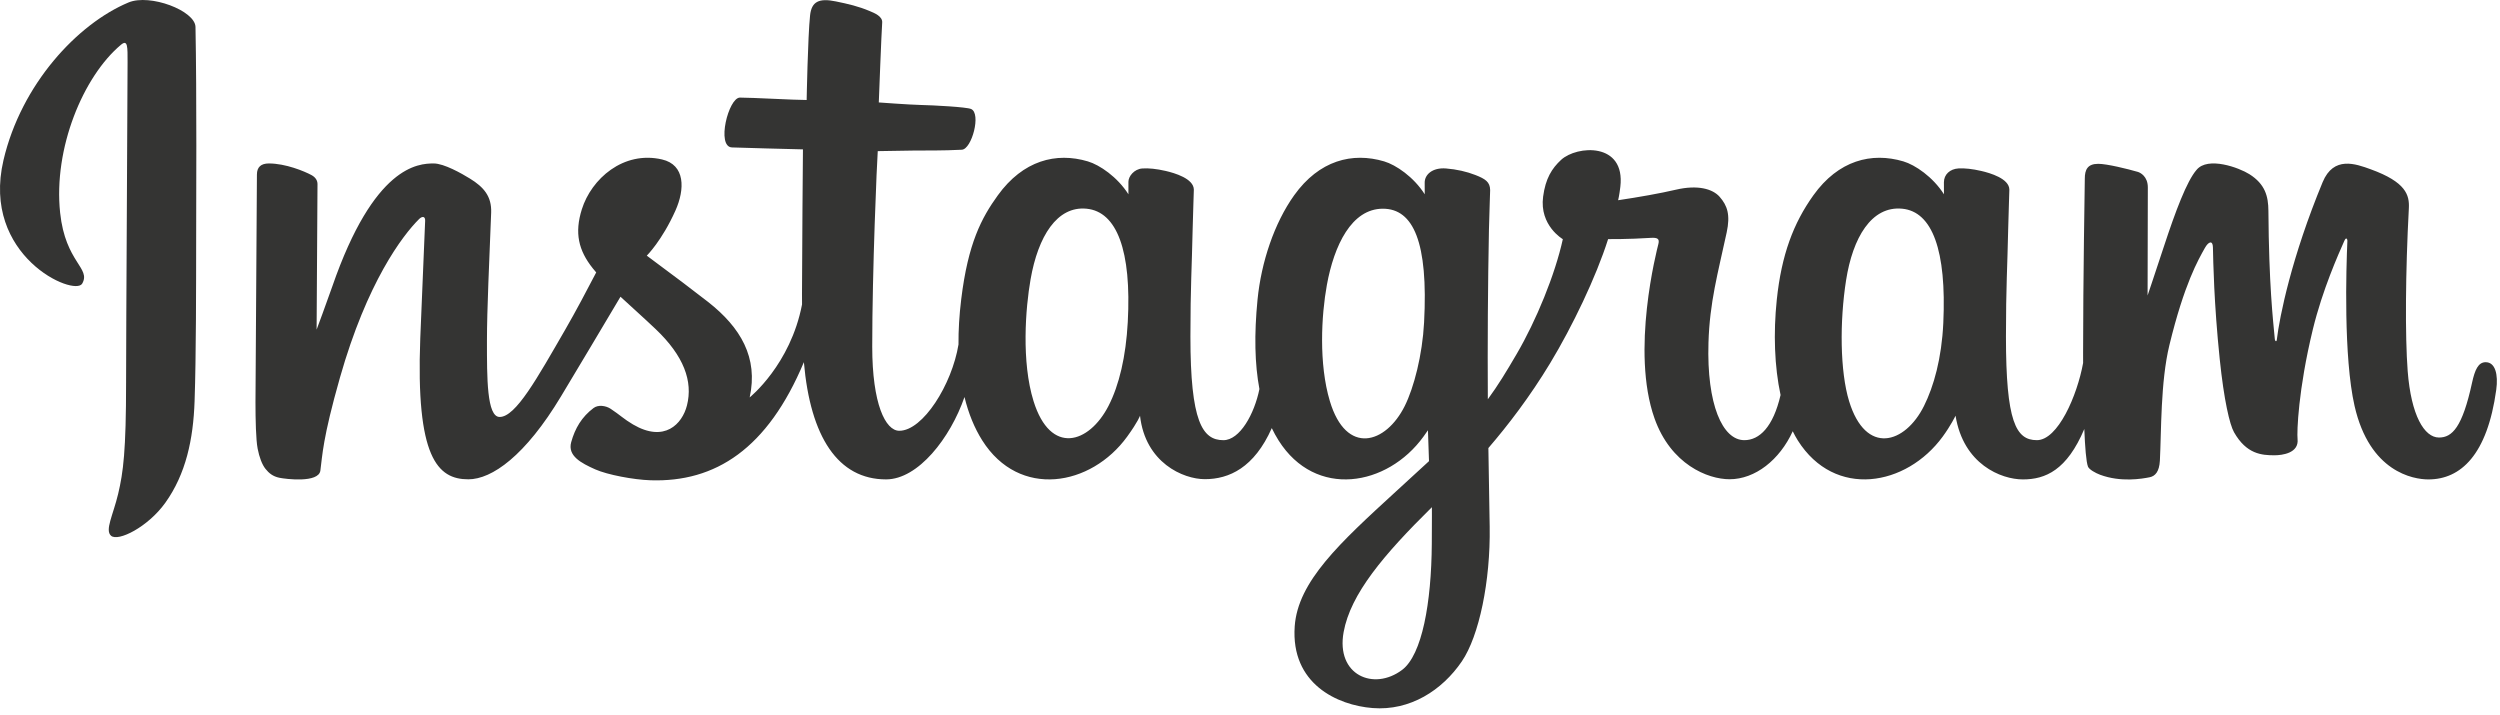
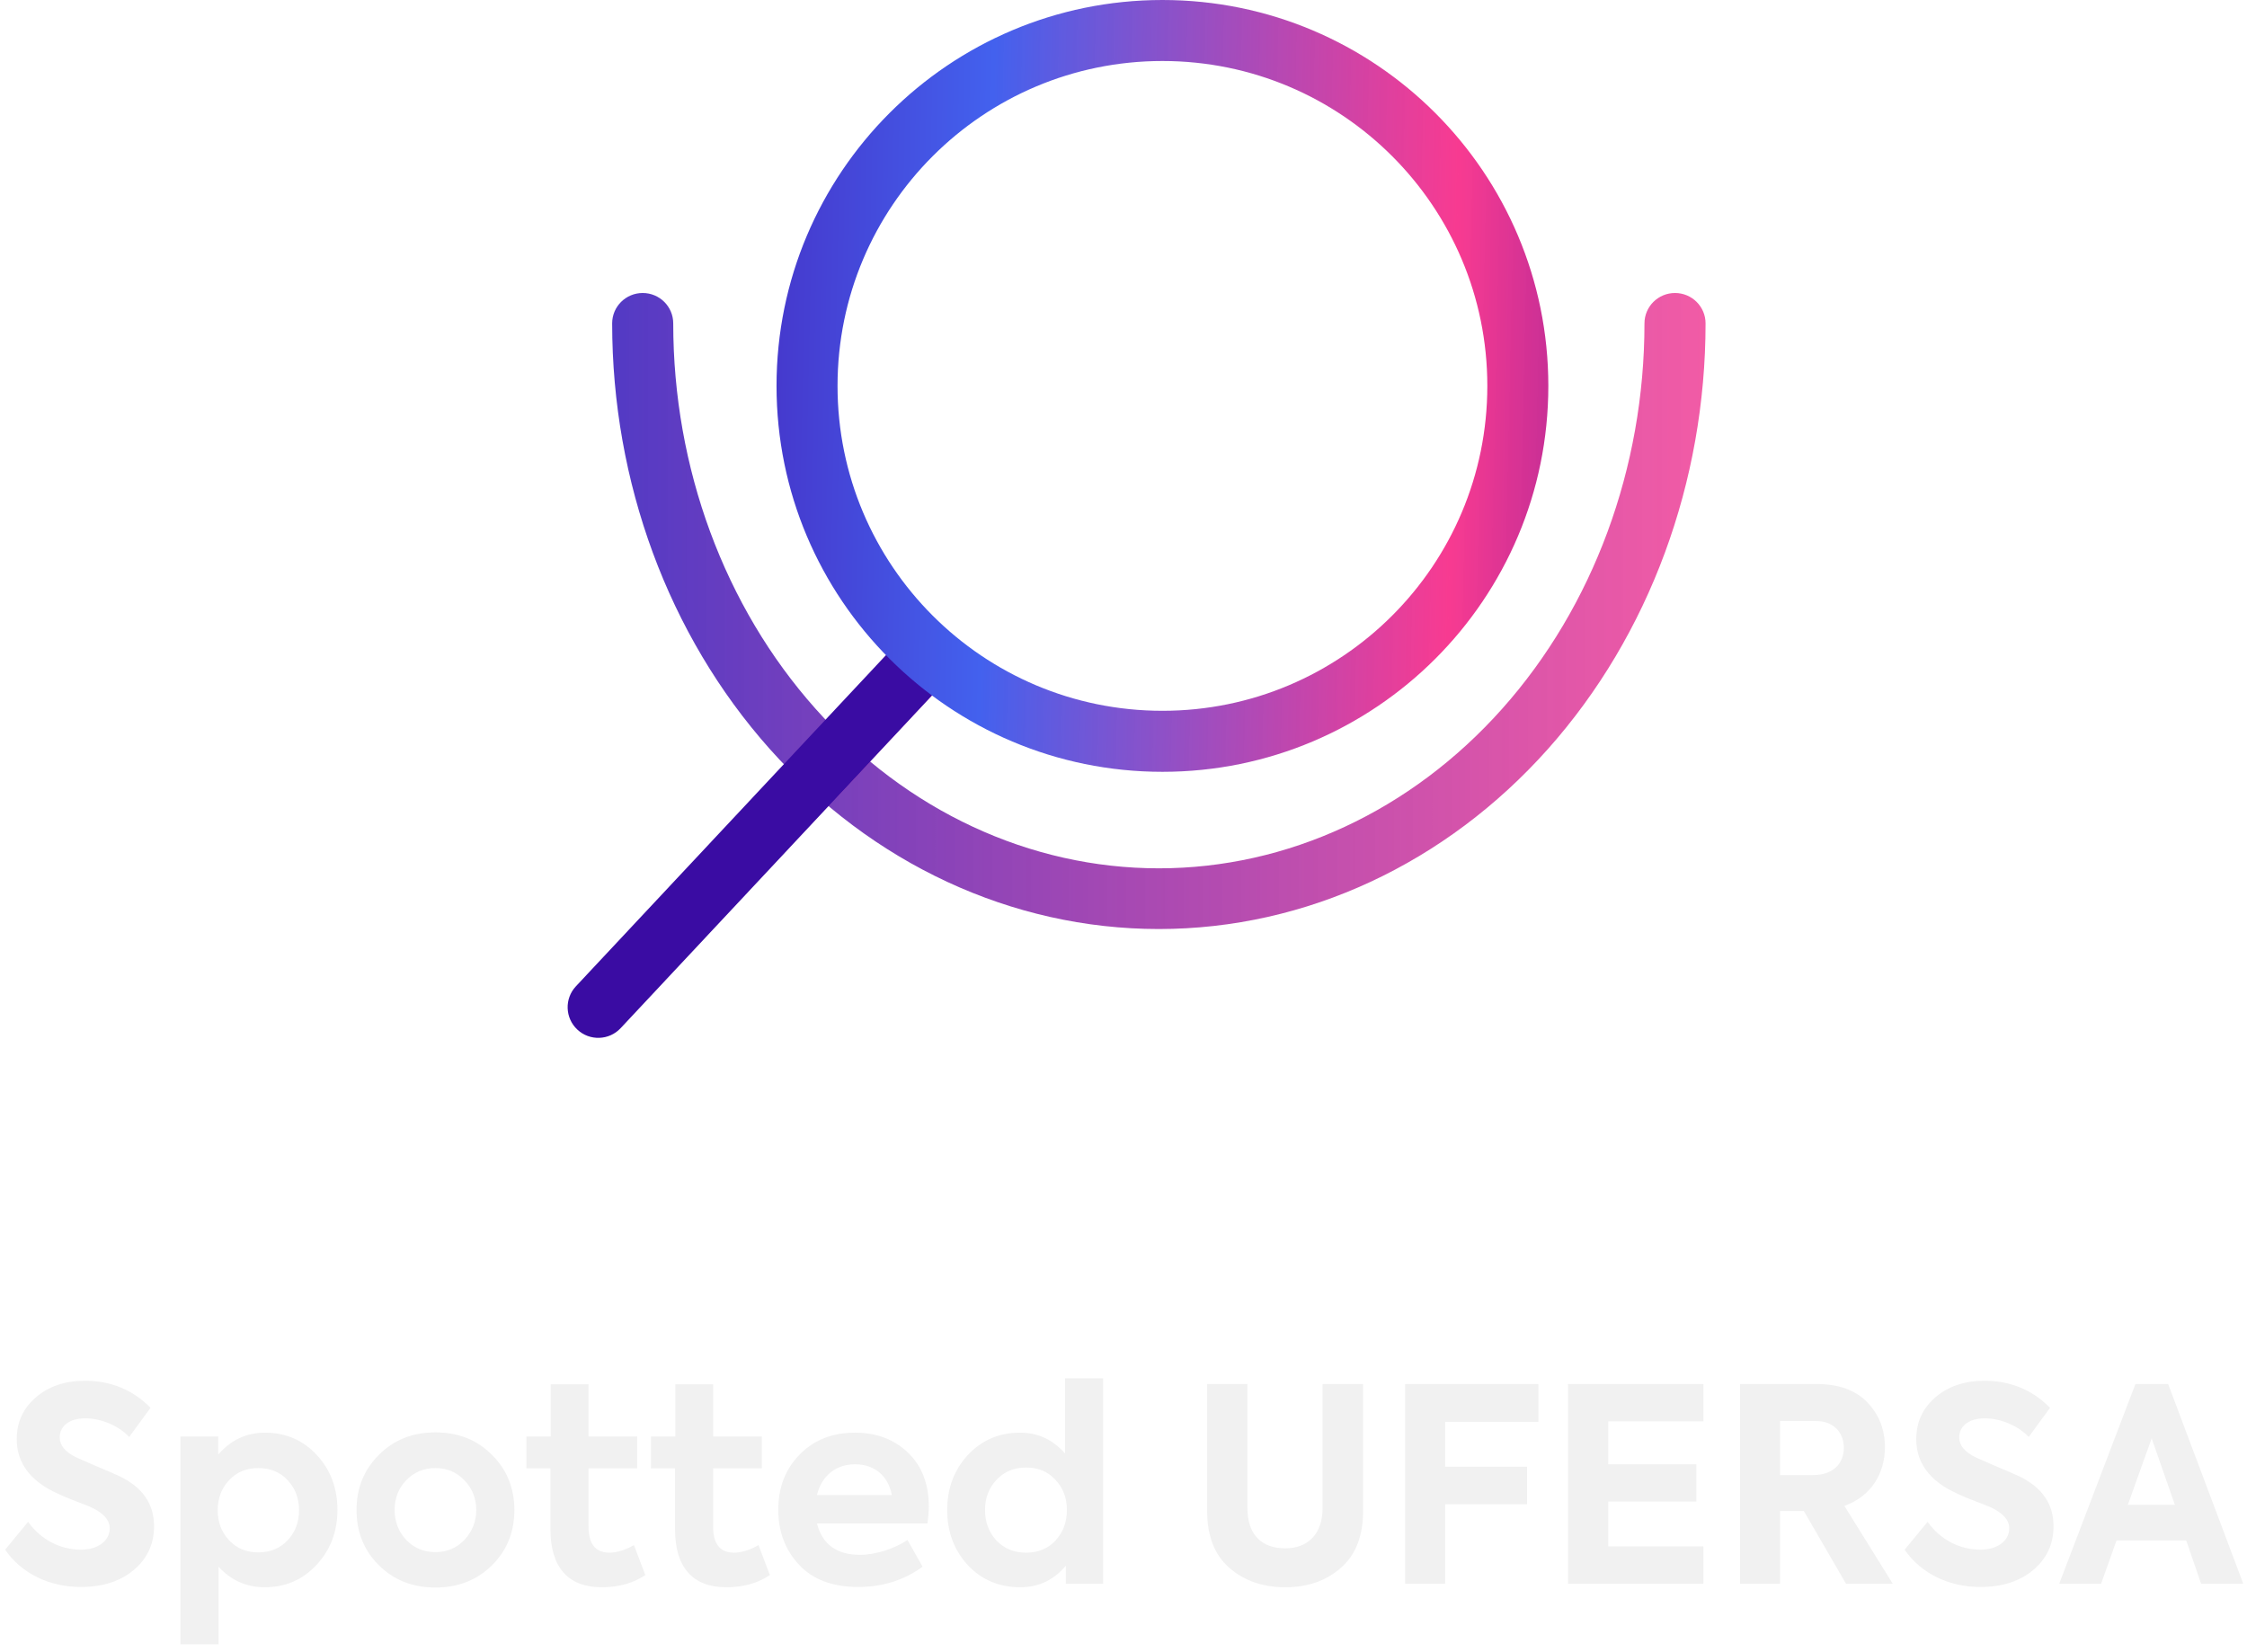
- <svg xmlns="http://www.w3.org/2000/svg" width="168" height="48" viewBox="0 0 168 48" fill="none">
-   <path d="M8.636 0.166C5.201 1.604 1.426 5.664 0.234 10.763C-1.277 17.221 5.007 19.953 5.523 19.059C6.13 18.006 4.397 17.651 4.041 14.299C3.58 9.971 5.592 5.134 8.125 3.012C8.595 2.618 8.573 3.167 8.573 4.182C8.573 5.997 8.473 22.292 8.473 25.692C8.473 30.294 8.283 31.747 7.941 33.183C7.595 34.638 7.039 35.621 7.46 36C7.931 36.423 9.941 35.416 11.105 33.792C12.5 31.844 12.989 29.505 13.076 26.965C13.182 23.903 13.178 19.044 13.182 16.272C13.186 13.731 13.225 6.288 13.137 1.813C13.116 0.715 10.072 -0.436 8.636 0.166" fill="#343433" />
-   <path d="M130.59 21.701C130.479 24.093 129.949 25.963 129.292 27.282C128.02 29.835 125.38 30.628 124.259 26.958C123.648 24.957 123.619 21.615 124.058 18.823C124.505 15.979 125.754 13.831 127.821 14.024C129.86 14.216 130.814 16.843 130.59 21.701V21.701ZM96.217 36.543C96.19 40.518 95.564 44.003 94.223 45.016C92.32 46.451 89.762 45.374 90.292 42.474C90.76 39.907 92.977 37.286 96.223 34.083C96.223 34.083 96.23 34.813 96.217 36.543ZM95.698 21.677C95.582 23.857 95.017 26.045 94.4 27.282C93.128 29.835 90.469 30.634 89.367 26.958C88.613 24.446 88.794 21.196 89.166 19.148C89.65 16.49 90.823 14.025 92.929 14.025C94.977 14.025 95.987 16.271 95.698 21.677ZM75.786 21.645C75.661 23.952 75.211 25.881 74.489 27.282C73.182 29.818 70.596 30.622 69.455 26.958C68.633 24.316 68.913 20.713 69.255 18.767C69.762 15.878 71.033 13.831 73.017 14.025C75.055 14.224 76.046 16.843 75.786 21.645V21.645ZM167.036 24.34C166.538 24.34 166.311 24.853 166.122 25.717C165.47 28.724 164.784 29.402 163.9 29.402C162.912 29.402 162.025 27.914 161.796 24.935C161.617 22.592 161.646 18.279 161.875 13.989C161.922 13.107 161.679 12.235 159.315 11.377C158.297 11.007 156.819 10.463 156.082 12.24C154.002 17.262 153.188 21.248 152.996 22.867C152.986 22.951 152.884 22.969 152.866 22.773C152.744 21.476 152.471 19.118 152.437 14.166C152.43 13.2 152.226 12.378 151.159 11.705C150.467 11.267 148.366 10.495 147.61 11.414C146.954 12.166 146.195 14.189 145.406 16.588C144.765 18.538 144.318 19.856 144.318 19.856C144.318 19.856 144.327 14.596 144.334 12.601C144.338 11.848 143.821 11.598 143.666 11.552C142.965 11.349 141.585 11.009 140.999 11.009C140.275 11.009 140.099 11.413 140.099 12.002C140.099 12.079 139.984 18.927 139.984 23.715C139.984 23.923 139.984 24.15 139.985 24.392C139.586 26.592 138.289 29.579 136.878 29.579C135.466 29.579 134.8 28.331 134.8 22.622C134.8 19.292 134.9 17.844 134.949 15.435C134.977 14.048 135.033 12.983 135.029 12.741C135.019 12 133.737 11.626 133.14 11.488C132.541 11.349 132.02 11.295 131.614 11.318C131.038 11.351 130.631 11.728 130.631 12.248C130.631 12.526 130.634 13.056 130.634 13.056C129.893 11.89 128.7 11.08 127.907 10.845C125.77 10.21 123.54 10.772 121.858 13.126C120.521 14.996 119.716 17.114 119.398 20.157C119.167 22.381 119.242 24.637 119.654 26.545C119.156 28.698 118.232 29.579 117.22 29.579C115.75 29.579 114.685 27.181 114.809 23.033C114.89 20.305 115.436 18.39 116.033 15.62C116.288 14.439 116.081 13.821 115.562 13.228C115.087 12.685 114.073 12.407 112.617 12.748C111.579 12.992 110.095 13.254 108.738 13.455C108.738 13.455 108.82 13.128 108.887 12.552C109.24 9.531 105.957 9.775 104.909 10.74C104.284 11.317 103.858 11.996 103.697 13.218C103.44 15.157 105.022 16.072 105.022 16.072C104.503 18.447 103.231 21.549 101.918 23.792C101.215 24.994 100.677 25.884 99.982 26.831C99.96 23.032 99.984 19.234 100.057 15.436C100.085 14.049 100.141 13.011 100.138 12.77C100.13 12.228 99.813 12.023 99.155 11.764C98.572 11.534 97.884 11.376 97.169 11.32C96.268 11.25 95.725 11.728 95.739 12.293C95.742 12.4 95.742 13.056 95.742 13.056C95.001 11.89 93.808 11.08 93.015 10.845C90.878 10.21 88.648 10.772 86.966 13.126C85.63 14.996 84.754 17.62 84.506 20.134C84.275 22.476 84.318 24.467 84.633 26.144C84.293 27.823 83.316 29.58 82.212 29.58C80.799 29.58 79.996 28.331 79.996 22.622C79.996 19.292 80.096 17.844 80.145 15.435C80.174 14.049 80.229 12.983 80.226 12.741C80.215 12 78.933 11.627 78.337 11.488C77.713 11.343 77.174 11.291 76.76 11.321C76.214 11.362 75.83 11.851 75.83 12.215V13.056C75.089 11.89 73.896 11.08 73.103 10.845C70.966 10.21 68.749 10.781 67.054 13.126C65.95 14.654 65.055 16.349 64.595 20.1C64.462 21.184 64.403 22.2 64.411 23.148C63.97 25.843 62.024 28.948 60.432 28.948C59.501 28.948 58.614 27.141 58.614 23.291C58.614 18.162 58.931 10.86 58.985 10.156C58.985 10.156 60.996 10.122 61.385 10.117C62.389 10.106 63.297 10.13 64.634 10.062C65.304 10.028 65.949 7.622 65.258 7.325C64.944 7.19 62.728 7.072 61.85 7.053C61.111 7.037 59.055 6.884 59.055 6.884C59.055 6.884 59.24 2.037 59.283 1.525C59.319 1.098 58.767 0.879 58.45 0.746C57.681 0.42 56.992 0.264 56.175 0.096C55.047 -0.137 54.535 0.091 54.436 1.042C54.285 2.487 54.207 6.72 54.207 6.72C53.379 6.72 50.551 6.558 49.723 6.558C48.954 6.558 48.124 9.867 49.188 9.907C50.411 9.955 52.544 9.996 53.958 10.038C53.958 10.038 53.894 17.461 53.894 19.753C53.894 19.997 53.896 20.232 53.897 20.459C53.119 24.515 50.378 26.706 50.378 26.706C50.967 24.023 49.764 22.008 47.599 20.302C46.801 19.674 45.226 18.484 43.464 17.18C43.464 17.18 44.484 16.174 45.39 14.15C46.031 12.716 46.059 11.076 44.484 10.714C41.883 10.115 39.738 12.026 39.099 14.066C38.603 15.646 38.867 16.818 39.838 18.035C39.909 18.125 39.986 18.216 40.065 18.307C39.478 19.439 38.672 20.962 37.988 22.144C36.092 25.425 34.66 28.02 33.577 28.02C32.712 28.02 32.723 25.385 32.723 22.918C32.723 20.792 32.88 17.595 33.006 14.285C33.047 13.19 32.5 12.566 31.582 12.002C31.025 11.658 29.835 10.984 29.146 10.984C28.114 10.984 25.138 11.124 22.327 19.258C21.972 20.283 21.276 22.151 21.276 22.151L21.336 12.37C21.336 12.14 21.214 11.919 20.934 11.767C20.46 11.51 19.195 10.984 18.069 10.984C17.534 10.984 17.265 11.233 17.265 11.73L17.168 27.033C17.168 28.196 17.198 29.552 17.313 30.145C17.427 30.739 17.613 31.222 17.843 31.51C18.072 31.797 18.338 32.016 18.775 32.106C19.183 32.19 21.413 32.476 21.529 31.624C21.668 30.602 21.673 29.498 22.844 25.377C24.668 18.961 27.045 15.831 28.163 14.72C28.358 14.525 28.581 14.514 28.57 14.832C28.523 16.238 28.355 19.753 28.242 22.738C27.939 30.729 29.393 32.21 31.47 32.21C33.059 32.21 35.3 30.631 37.701 26.634C39.039 24.407 40.371 22.175 41.697 19.94C42.424 20.614 43.241 21.339 44.057 22.113C45.954 23.914 46.577 25.625 46.163 27.247C45.848 28.488 44.657 29.767 42.539 28.524C41.922 28.162 41.658 27.881 41.037 27.472C40.704 27.253 40.195 27.187 39.889 27.418C39.096 28.015 38.643 28.776 38.383 29.718C38.132 30.634 39.049 31.118 40.001 31.542C40.82 31.907 42.58 32.237 43.703 32.274C48.077 32.421 51.581 30.162 54.021 24.337C54.457 29.368 56.316 32.215 59.544 32.215C61.703 32.215 63.867 29.425 64.814 26.68C65.085 27.799 65.488 28.772 66.007 29.595C68.495 33.536 73.321 32.688 75.746 29.341C76.495 28.306 76.609 27.935 76.609 27.935C76.963 31.095 79.508 32.2 80.966 32.2C82.598 32.2 84.283 31.428 85.464 28.769C85.602 29.058 85.754 29.334 85.919 29.595C88.406 33.536 93.233 32.688 95.657 29.341C95.772 29.184 95.871 29.042 95.958 28.913L96.029 30.989L93.797 33.037C90.055 36.466 87.213 39.066 87.004 42.095C86.738 45.957 89.868 47.393 92.24 47.581C94.754 47.78 96.911 46.39 98.235 44.445C99.4 42.732 100.163 39.047 100.107 35.407C100.085 33.949 100.047 32.096 100.019 30.109C101.332 28.584 102.812 26.656 104.174 24.4C105.659 21.942 107.25 18.639 108.065 16.069C108.065 16.069 109.448 16.082 110.923 15.985C111.395 15.954 111.531 16.051 111.443 16.396C111.338 16.814 109.579 23.598 111.184 28.117C112.283 31.21 114.759 32.205 116.228 32.205C117.947 32.205 119.591 30.907 120.472 28.98C120.579 29.195 120.689 29.403 120.811 29.595C123.299 33.537 128.108 32.683 130.549 29.341C131.1 28.587 131.413 27.935 131.413 27.935C131.937 31.206 134.481 32.217 135.938 32.217C137.456 32.217 138.896 31.594 140.065 28.829C140.114 30.047 140.191 31.042 140.312 31.356C140.386 31.548 140.817 31.789 141.131 31.905C142.52 32.42 143.935 32.177 144.459 32.071C144.822 31.997 145.105 31.706 145.144 30.954C145.246 28.98 145.184 25.663 145.782 23.198C146.786 19.061 147.724 17.456 148.168 16.662C148.417 16.216 148.697 16.143 148.708 16.614C148.729 17.568 148.776 20.366 149.165 24.128C149.451 26.893 149.833 28.528 150.126 29.046C150.964 30.525 151.998 30.595 152.84 30.595C153.376 30.595 154.497 30.447 154.396 29.506C154.347 29.047 154.433 26.21 155.423 22.134C156.07 19.473 157.148 17.068 157.537 16.189C157.681 15.865 157.748 16.12 157.745 16.17C157.663 18.003 157.479 23.998 158.226 27.277C159.239 31.719 162.167 32.217 163.187 32.217C165.366 32.217 167.147 30.559 167.747 26.199C167.892 25.15 167.678 24.34 167.036 24.34Z" fill="#343433" />
+ <svg xmlns="http://www.w3.org/2000/svg" width="166" height="122" viewBox="0 0 166 122" fill="none">
+   <path fill-rule="evenodd" clip-rule="evenodd" d="M123.744 21.646C124.99 21.646 126 22.65 126 23.889C126 35.592 121.862 46.909 114.358 55.331C106.838 63.769 96.512 68.633 85.612 68.633C74.711 68.633 64.386 63.769 56.866 55.331C49.361 46.909 45.224 35.592 45.224 23.889C45.224 22.65 46.234 21.646 47.48 21.646C48.726 21.646 49.736 22.65 49.736 23.889C49.736 34.566 53.516 44.806 60.244 52.356C66.972 59.907 76.097 64.148 85.612 64.148C95.126 64.148 104.252 59.907 110.98 52.356C117.708 44.806 121.487 34.566 121.487 23.889C121.487 22.65 122.498 21.646 123.744 21.646Z" fill="url(#paint0_linear_0_1)" />
+   <path fill-rule="evenodd" clip-rule="evenodd" d="M42.652 76.062C41.739 75.208 41.692 73.776 42.546 72.864L65.71 48.122C66.565 47.21 67.996 47.163 68.909 48.017C69.821 48.871 69.868 50.303 69.014 51.215L45.85 75.957C44.996 76.869 43.564 76.916 42.652 76.062Z" fill="url(#paint1_linear_0_1)" />
+   <path fill-rule="evenodd" clip-rule="evenodd" d="M85.876 52.511C99.132 52.511 109.878 41.765 109.878 28.509C109.878 15.253 99.132 4.507 85.876 4.507C72.62 4.507 61.874 15.253 61.874 28.509C61.874 41.765 72.62 52.511 85.876 52.511ZM85.876 57.019C101.621 57.019 114.385 44.255 114.385 28.509C114.385 12.764 101.621 0 85.876 0C70.13 0 57.367 12.764 57.367 28.509C57.367 44.255 70.13 57.019 85.876 57.019Z" fill="url(#paint2_linear_0_1)" />
+   <path d="M5.97 117.24C3.674 117.24 1.597 116.261 0.379 114.484L2.076 112.428C3.035 113.766 4.472 114.484 5.99 114.484C7.208 114.484 8.106 113.845 8.106 112.907C8.106 112.308 7.667 111.789 6.768 111.37C6.569 111.27 6.09 111.09 5.311 110.791C4.552 110.491 3.973 110.212 3.574 109.992C2.017 109.093 1.238 107.876 1.238 106.318C1.238 105.08 1.697 104.062 2.636 103.243C3.574 102.425 4.792 102.005 6.269 102.005C8.186 102.005 9.803 102.664 11.121 104.002L9.544 106.158C8.725 105.28 7.407 104.781 6.309 104.781C5.131 104.781 4.412 105.34 4.412 106.198C4.412 106.777 4.812 107.257 5.61 107.656L7.068 108.295C7.887 108.634 8.486 108.894 8.865 109.073C10.542 109.892 11.381 111.11 11.381 112.747C11.381 114.065 10.882 115.143 9.883 115.982C8.885 116.82 7.587 117.24 5.97 117.24ZM19.577 105.839C21.114 105.839 22.392 106.398 23.41 107.496C24.429 108.594 24.928 109.952 24.928 111.549C24.928 113.147 24.409 114.504 23.39 115.602C22.372 116.701 21.094 117.26 19.557 117.26C18.219 117.26 17.081 116.76 16.143 115.742V121.472H13.328V106.119H16.123V107.456C17.061 106.378 18.199 105.839 19.577 105.839ZM19.078 114.684C19.976 114.684 20.695 114.384 21.254 113.785C21.813 113.186 22.093 112.448 22.093 111.569C22.093 110.691 21.813 109.952 21.254 109.353C20.695 108.754 19.976 108.455 19.078 108.455C18.199 108.455 17.481 108.754 16.922 109.353C16.363 109.952 16.083 110.691 16.083 111.569C16.083 112.448 16.363 113.186 16.922 113.785C17.481 114.384 18.199 114.684 19.078 114.684ZM26.339 111.549C26.339 109.952 26.878 108.594 27.976 107.496C29.074 106.378 30.472 105.819 32.169 105.819C33.866 105.819 35.264 106.378 36.362 107.496C37.46 108.594 37.999 109.952 37.999 111.549C37.999 113.167 37.46 114.524 36.362 115.622C35.264 116.72 33.866 117.28 32.169 117.28C30.472 117.28 29.074 116.72 27.976 115.622C26.878 114.524 26.339 113.167 26.339 111.549ZM30.013 113.766C30.592 114.364 31.31 114.664 32.169 114.664C33.027 114.664 33.726 114.364 34.305 113.766C34.884 113.147 35.184 112.408 35.184 111.549C35.184 110.691 34.884 109.952 34.305 109.353C33.726 108.754 33.027 108.455 32.169 108.455C31.31 108.455 30.592 108.754 30.013 109.353C29.433 109.952 29.154 110.691 29.154 111.549C29.154 112.408 29.433 113.147 30.013 113.766ZM46.834 114.145L47.673 116.361C46.774 116.96 45.716 117.26 44.458 117.26C41.962 117.26 40.665 115.782 40.665 112.967V108.474H38.888V106.119H40.685V102.265H43.48V106.119H47.074V108.474H43.48V112.787C43.48 114.065 43.999 114.704 45.017 114.704C45.556 114.704 46.175 114.524 46.834 114.145ZM56.037 114.145L56.876 116.361C55.977 116.96 54.919 117.26 53.661 117.26C51.166 117.26 49.868 115.782 49.868 112.967V108.474H48.091V106.119H49.888V102.265H52.683V106.119H56.277V108.474H52.683V112.787C52.683 114.065 53.202 114.704 54.22 114.704C54.759 114.704 55.378 114.524 56.037 114.145ZM68.618 111.31C68.618 111.689 68.578 112.108 68.519 112.548H60.352C60.752 114.085 61.81 114.864 63.527 114.864C64.705 114.864 66.103 114.404 67.041 113.766L68.159 115.742C66.781 116.74 65.204 117.24 63.407 117.24C61.49 117.24 60.033 116.681 59.015 115.582C57.996 114.484 57.497 113.127 57.497 111.549C57.497 109.892 58.016 108.534 59.075 107.456C60.133 106.378 61.49 105.839 63.168 105.839C64.745 105.839 66.063 106.338 67.081 107.316C68.099 108.295 68.618 109.613 68.618 111.31ZM63.168 108.175C61.75 108.175 60.692 109.034 60.352 110.451H65.883C65.623 109.034 64.605 108.175 63.168 108.175ZM78.681 107.376V101.826H81.496V117H78.741V115.662C77.862 116.72 76.744 117.26 75.366 117.26C73.829 117.26 72.531 116.72 71.513 115.642C70.495 114.544 69.975 113.186 69.975 111.549C69.975 109.932 70.495 108.574 71.513 107.476C72.551 106.378 73.829 105.839 75.366 105.839C76.684 105.839 77.782 106.358 78.681 107.376ZM78.82 111.549C78.82 110.671 78.541 109.932 77.982 109.333C77.423 108.714 76.704 108.415 75.806 108.415C74.907 108.415 74.188 108.714 73.609 109.333C73.05 109.932 72.771 110.671 72.771 111.549C72.771 112.448 73.05 113.186 73.609 113.805C74.188 114.404 74.907 114.704 75.806 114.704C76.704 114.704 77.423 114.404 77.982 113.805C78.541 113.186 78.82 112.448 78.82 111.549ZM89.18 111.609V102.245H92.155V111.41C92.155 113.386 93.213 114.384 94.95 114.384C96.627 114.384 97.705 113.326 97.705 111.41V102.245H100.7V111.609C100.7 113.466 100.161 114.864 99.063 115.822C97.985 116.78 96.607 117.26 94.95 117.26C93.293 117.26 91.915 116.78 90.817 115.822C89.719 114.864 89.18 113.466 89.18 111.609ZM106.762 117H103.807V102.245H113.651V105.04H106.762V108.355H112.812V111.13H106.762V117ZM125.841 117H115.838V102.245H125.841V105H118.812V108.175H125.321V110.93H118.812V114.245H125.841V117ZM139.831 117H136.377L133.262 111.629H131.505V117H128.55V102.245H134.201C135.838 102.245 137.096 102.704 137.954 103.603C138.813 104.501 139.252 105.599 139.252 106.917C139.252 108.834 138.254 110.531 136.257 111.25L139.831 117ZM134.181 104.98H131.505V108.974H133.921C135.459 108.974 136.217 108.095 136.217 106.957C136.217 105.839 135.459 104.98 134.181 104.98ZM146.298 117.24C144.002 117.24 141.925 116.261 140.707 114.484L142.404 112.428C143.363 113.766 144.8 114.484 146.318 114.484C147.536 114.484 148.434 113.845 148.434 112.907C148.434 112.308 147.995 111.789 147.096 111.37C146.897 111.27 146.417 111.09 145.639 110.791C144.88 110.491 144.301 110.212 143.902 109.992C142.344 109.093 141.566 107.876 141.566 106.318C141.566 105.08 142.025 104.062 142.963 103.243C143.902 102.425 145.12 102.005 146.597 102.005C148.514 102.005 150.131 102.664 151.449 104.002L149.872 106.158C149.053 105.28 147.735 104.781 146.637 104.781C145.459 104.781 144.74 105.34 144.74 106.198C144.74 106.777 145.14 107.257 145.938 107.656L147.396 108.295C148.214 108.634 148.813 108.894 149.193 109.073C150.87 109.892 151.708 111.11 151.708 112.747C151.708 114.065 151.209 115.143 150.211 115.982C149.213 116.82 147.915 117.24 146.298 117.24ZM165.724 117H162.61L161.511 113.805H156.36L155.222 117H152.127L157.758 102.245H160.174L165.724 117ZM160.673 111.17L158.956 106.258L157.199 111.17H160.673Z" fill="#F1F1F1" />
+   <defs>
+     <linearGradient id="paint0_linear_0_1" x1="10.263" y1="64.148" x2="143.472" y2="64.148" gradientUnits="userSpaceOnUse">
+       <stop offset="0.203" stop-color="#3F37C9" />
+       <stop offset="0.906" stop-color="#F72585" stop-opacity="0.74" />
+     </linearGradient>
+     <linearGradient id="paint1_linear_0_1" x1="57.432" y1="63.586" x2="57.597" y2="63.74" gradientUnits="userSpaceOnUse">
+       <stop stop-color="#3A0CA3" />
+       <stop offset="0.271" stop-color="#B5179E" />
+       <stop offset="0.625" stop-color="#4361EE" />
+       <stop offset="0.969" stop-color="#480CA8" />
+     </linearGradient>
+     <linearGradient id="paint2_linear_0_1" x1="134.222" y1="8.672" x2="36.879" y2="6.504" gradientUnits="userSpaceOnUse">
+       <stop stop-color="#3A0CA3" />
+       <stop offset="0.271" stop-color="#F72585" stop-opacity="0.9" />
+       <stop offset="0.625" stop-color="#4361EE" />
+       <stop offset="0.969" stop-color="#480CA8" />
+     </linearGradient>
+   </defs>
</svg>
